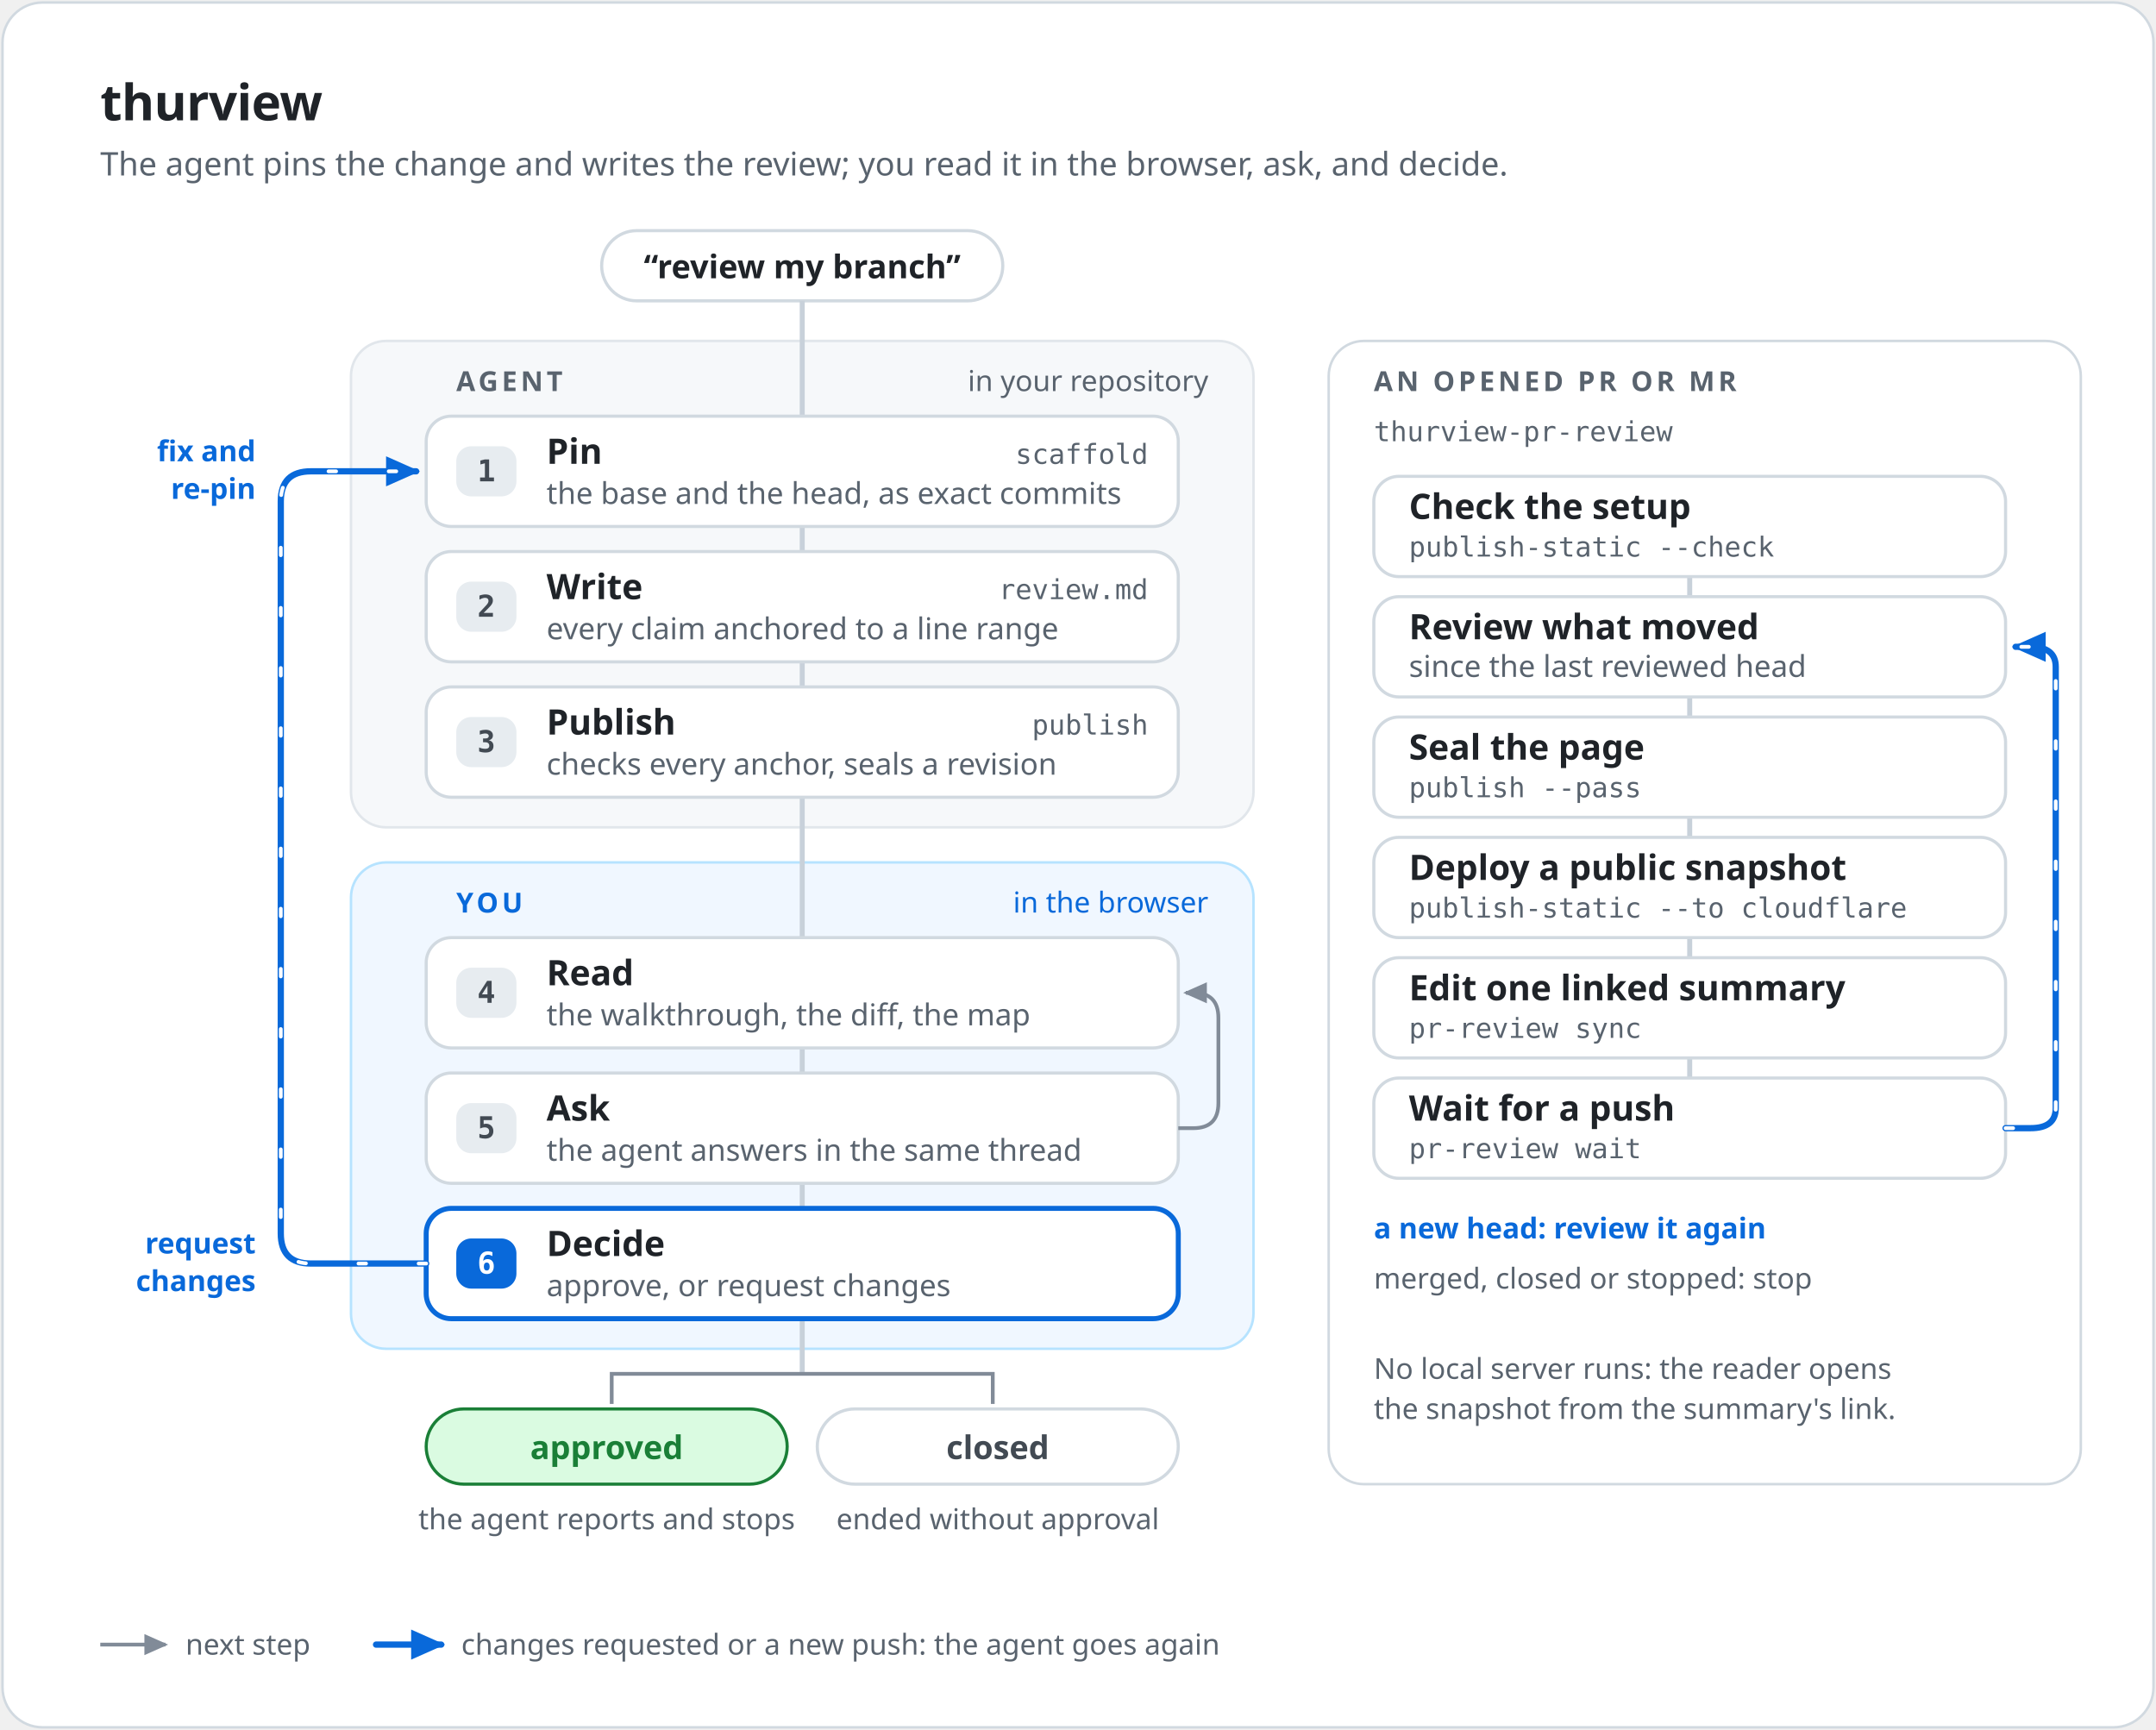
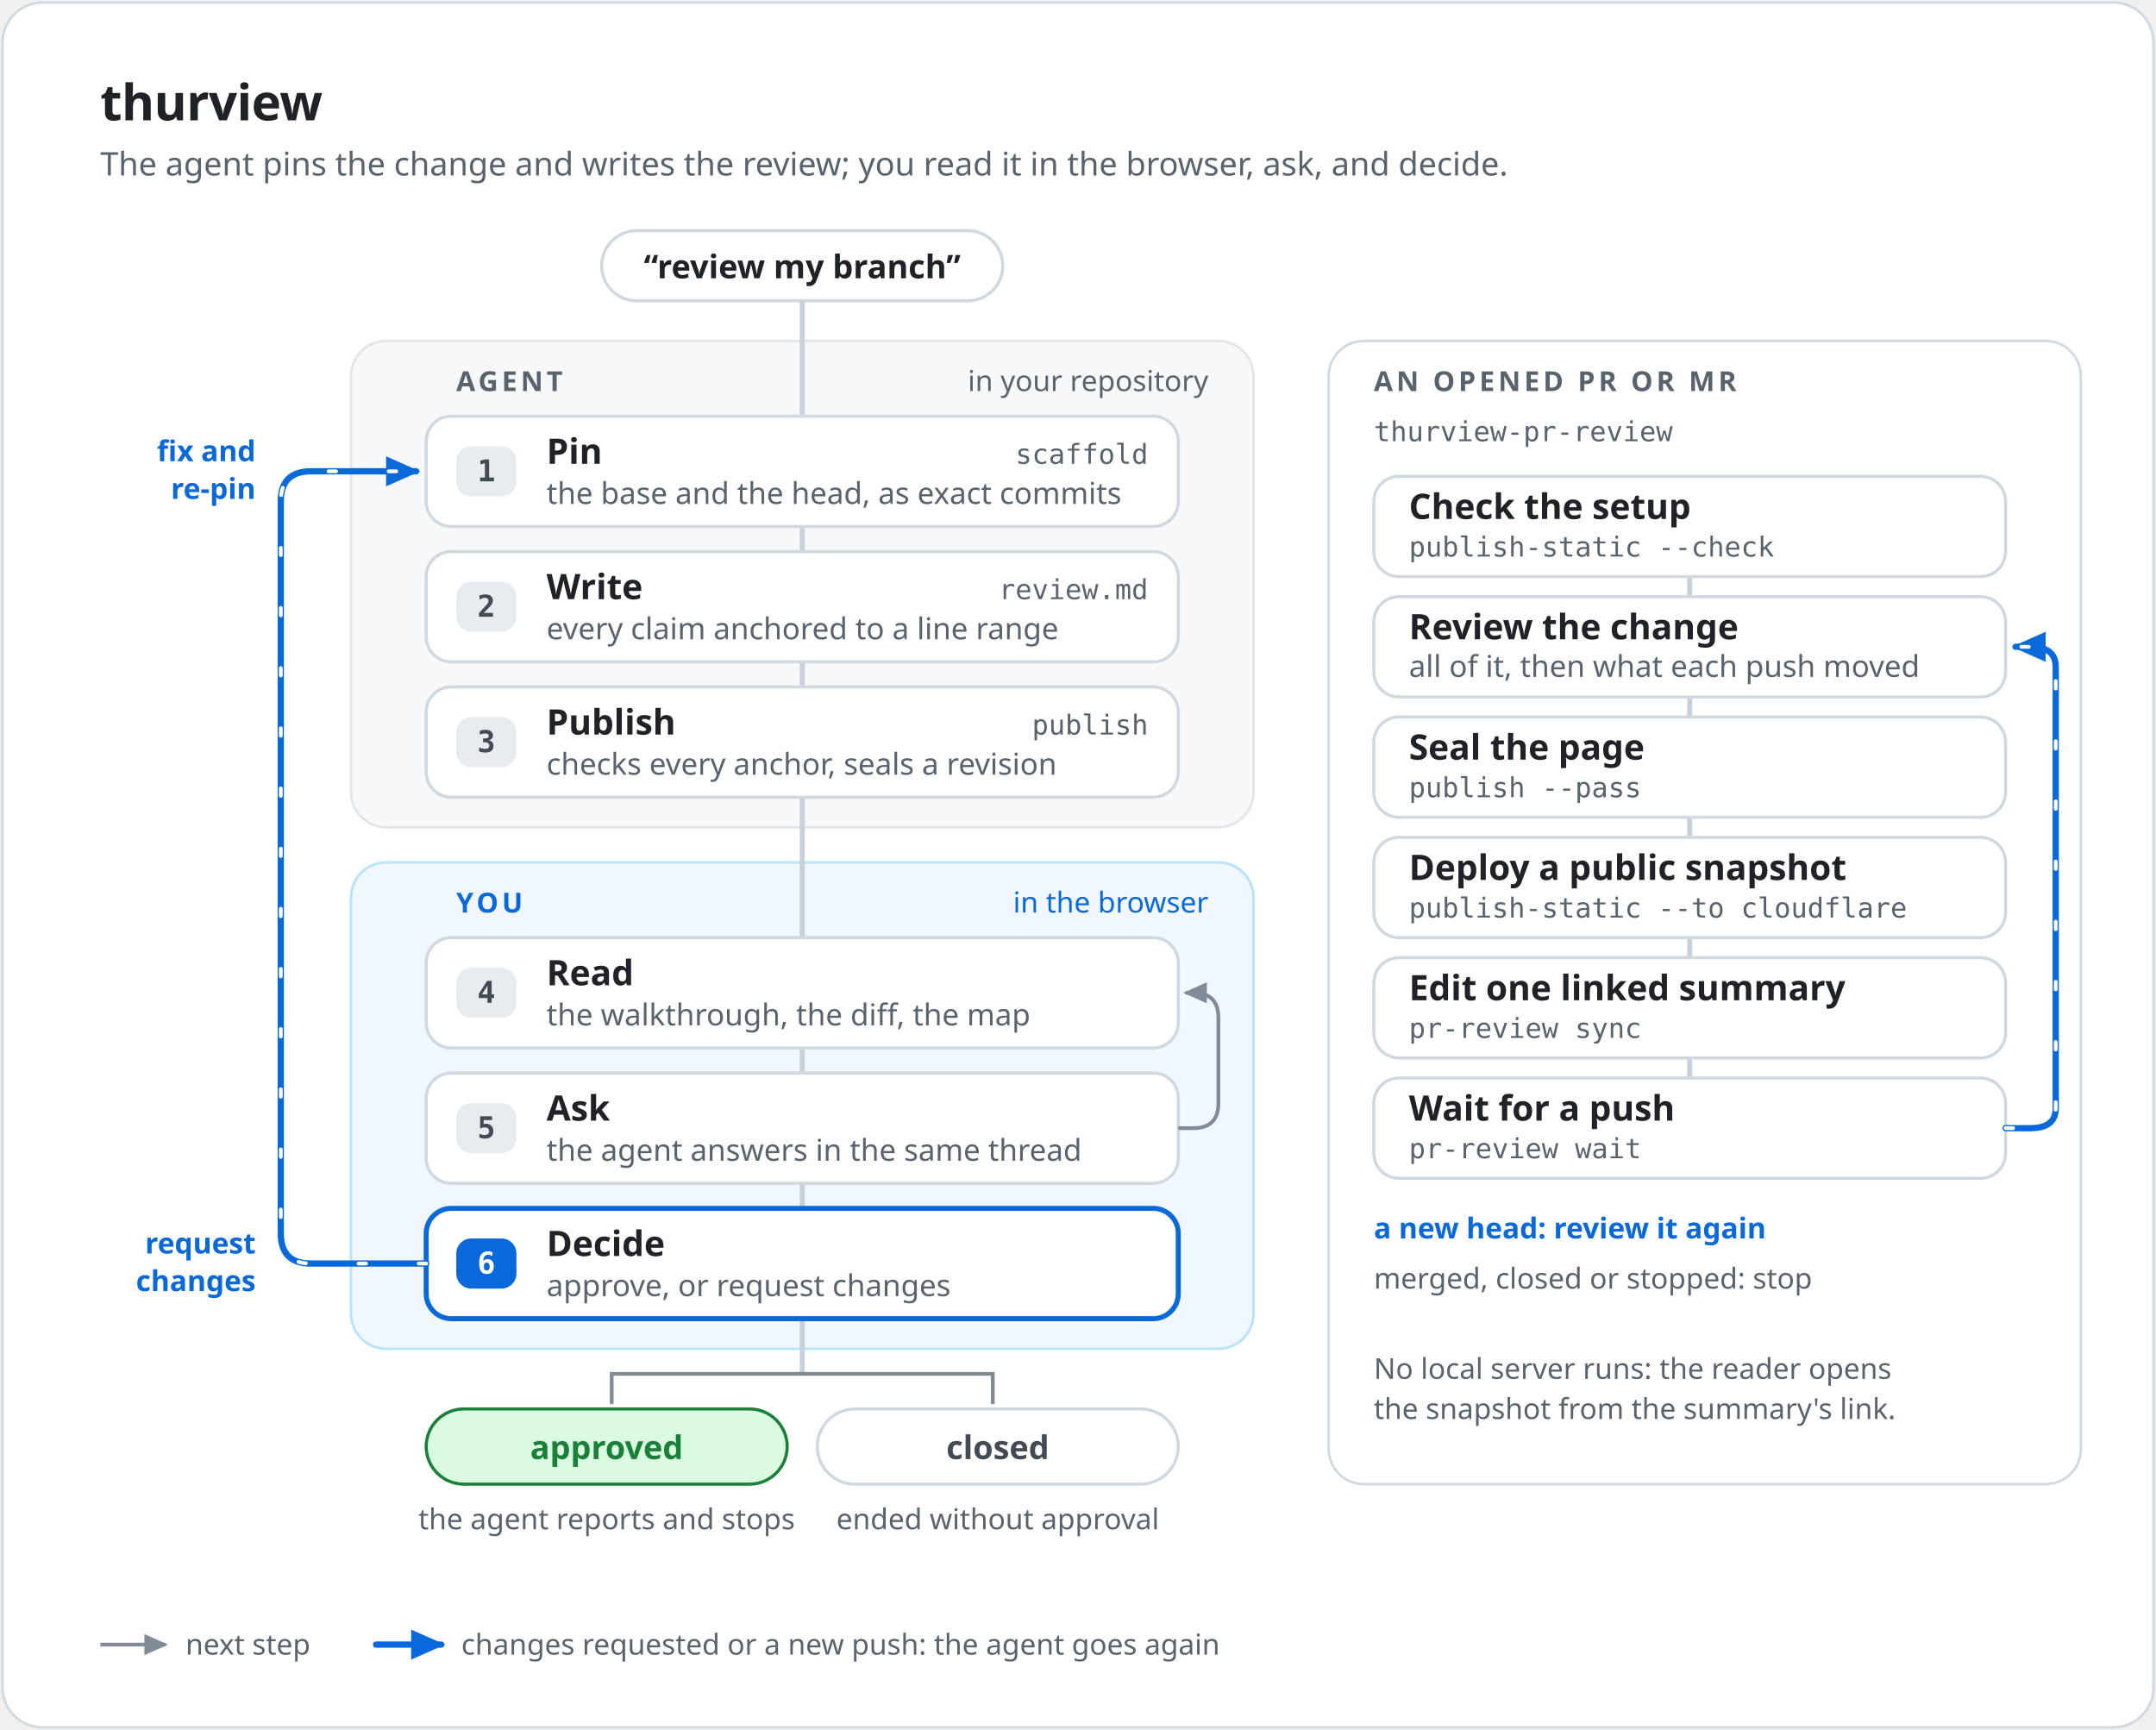
<svg xmlns="http://www.w3.org/2000/svg" viewBox="0 0 860 690" width="860" height="690" role="img" aria-labelledby="title desc">
  <style>
    .bg { fill: #ffffff; stroke: #d1d9e0; }
    .stage { fill: #f6f8fa; stroke: #e1e6eb; }
    .stage-key { fill: #f0f7ff; stroke: #b6e3ff; }
    .card { fill: #ffffff; stroke: #d1d9e0; stroke-width: 1.25; }
    .card-key { fill: #ffffff; stroke: #0969da; stroke-width: 2; }
    .side { fill: #ffffff; stroke: #d1d9e0; }
    .pill { fill: #ffffff; stroke: #d1d9e0; stroke-width: 1.25; }
    .pass { fill: #dafbe1; stroke: #1a7f37; stroke-width: 1.25; }
    .chip { fill: #e7ecf0; }
    .chip-key { fill: #0969da; }
    .spine { fill: none; stroke: #c8d1da; stroke-width: 2; }
    .flow { fill: none; stroke: #818b98; stroke-width: 1.5; }
    .loop { fill: none; stroke: #0969da; stroke-width: 2.5; stroke-linecap: round; stroke-linejoin: round; }
    .motion { fill: none; stroke: #ffffff; stroke-width: 1.5; stroke-linecap: round; stroke-dasharray: 3 21; animation: process-flow 12s linear infinite; }
    .token { fill: #0969da; opacity: 0; offset-path: path("M240 106 H166 Q158 106 158 114 V496 Q158 504 150 504 H124 Q112 504 112 492 V200 Q112 188 124 188 H150 Q158 188 158 196 V569 Q158 577 166 577 H170"); animation: process-token 12s linear infinite; }
    .halo { fill: #0969da; opacity: 0.18; }
    .head-flow { fill: #818b98; }
    .head-loop { fill: #0969da; }
    text { font-family: -apple-system, BlinkMacSystemFont, "Segoe UI", "Noto Sans", Helvetica, Arial, sans-serif; fill: #1f2328; }
    .h1 { font-size: 20px; font-weight: 700; letter-spacing: -0.2px; }
    .lede { font-size: 13px; fill: #59636e; }
    .num { font-family: ui-monospace, SFMono-Regular, "SF Mono", Menlo, Consolas, monospace; font-size: 12px; font-weight: 700; fill: #424a53; text-anchor: middle; }
    .num-key { fill: #ffffff; }
    .cmd { font-family: ui-monospace, SFMono-Regular, "SF Mono", Menlo, Consolas, monospace; font-size: 11px; fill: #59636e; }
    .name { font-size: 14px; font-weight: 600; }
    .sub { font-size: 12px; fill: #59636e; }
    .eyebrow { font-size: 11px; font-weight: 700; letter-spacing: 1.4px; fill: #59636e; }
    .eyebrow-key { fill: #0969da; }
    .note { font-size: 11.5px; fill: #0969da; }
    .group { font-size: 13px; font-weight: 700; }
    .label { font-size: 11.5px; font-weight: 600; fill: #0969da; }
    .muted { font-size: 11.5px; fill: #59636e; }
    .out-pass { font-size: 13px; font-weight: 600; fill: #1a7f37; text-anchor: middle; }
    .out-end { font-size: 13px; font-weight: 600; fill: #424a53; text-anchor: middle; }
    .start { font-size: 13px; font-weight: 600; text-anchor: middle; }
    @keyframes process-flow { to { stroke-dashoffset: -288; } }
    @keyframes process-token {
      0% { offset-distance: 0%; opacity: 0; }
      4% { opacity: 1; }
      96% { opacity: 1; }
      100% { offset-distance: 100%; opacity: 0; }
    }
    @media (prefers-color-scheme: dark) {
      .bg { fill: #0d1117; stroke: #3d444d; }
      .stage { fill: #151b23; stroke: #262c36; }
      .stage-key { fill: #0b1d33; stroke: #1f4b7f; }
      .card { fill: #0d1117; stroke: #3d444d; }
      .card-key { fill: #0d1117; stroke: #4493f8; }
      .side { fill: #0d1117; stroke: #3d444d; }
      .pill { fill: #0d1117; stroke: #3d444d; }
      .pass { fill: #0f2d1a; stroke: #3fb950; }
      .chip { fill: #262c36; }
      .chip-key { fill: #4493f8; }
      .spine { stroke: #3d444d; }
      .flow { stroke: #9198a1; }
      .loop { stroke: #4493f8; }
      .motion { stroke: #0d1117; }
      .token, .halo { fill: #4493f8; }
      .head-flow { fill: #9198a1; }
      .head-loop { fill: #4493f8; }
      text { fill: #f0f6fc; }
      .lede, .sub, .eyebrow, .muted, .cmd { fill: #9198a1; }
      .num { fill: #d1d9e0; }
      .num-key { fill: #0d1117; }
      .eyebrow-key, .note, .label { fill: #4493f8; }
      .out-pass { fill: #3fb950; }
      .out-end { fill: #d1d9e0; }
    }
    @media (prefers-reduced-motion: reduce) {
      .motion { animation: none; stroke-dashoffset: 0; opacity: 0; }
      .token { animation: none; opacity: 0; }
    }
  </style>
  <defs>
    <marker id="a-flow" viewBox="0 0 10 10" refX="8" refY="5" markerWidth="7" markerHeight="7" orient="auto-start-reverse">
      <path class="head-flow" d="M0 1 L9 5 L0 9 z" />
    </marker>
    <marker id="a-loop" viewBox="0 0 10 10" refX="8" refY="5" markerWidth="6" markerHeight="6" orient="auto-start-reverse">
      <path class="head-loop" d="M0 1 L9 5 L0 9 z" />
    </marker>
  </defs>
  <rect class="bg" x="1" y="1" width="858" height="688" rx="16" />
  <text class="h1" x="40" y="48">thurview</text>
  <text class="lede" x="40" y="70">The agent pins the change and writes the review; you read it in the browser, ask, and decide.</text>
  <rect class="stage" x="140" y="136" width="360" height="194" rx="14" />
  <text class="eyebrow" x="182" y="156">AGENT</text>
  <text class="muted" x="482" y="156" text-anchor="end">in your repository</text>
  <rect class="stage stage-key" x="140" y="344" width="360" height="194" rx="14" />
  <text class="eyebrow eyebrow-key" x="182" y="364">YOU</text>
  <text class="note" x="482" y="364" text-anchor="end">in the browser</text>
  <rect class="pill" x="240" y="92" width="160" height="28" rx="14" />
  <text class="start" x="320" y="111">“review my branch”</text>
  <path class="spine" d="M320 120 V548" />
  <rect class="card" x="170" y="166" width="300" height="44" rx="10" />
  <rect class="chip" x="182" y="178" width="24" height="20" rx="6" />
  <text class="num" x="194" y="192">1</text>
  <text class="name" x="218" y="185">Pin</text>
  <text class="cmd" x="458" y="185" text-anchor="end">scaffold</text>
  <text class="sub" x="218" y="201">the base and the head, as exact commits</text>
  <rect class="card" x="170" y="220" width="300" height="44" rx="10" />
  <rect class="chip" x="182" y="232" width="24" height="20" rx="6" />
  <text class="num" x="194" y="246">2</text>
  <text class="name" x="218" y="239">Write</text>
  <text class="cmd" x="458" y="239" text-anchor="end">review.md</text>
  <text class="sub" x="218" y="255">every claim anchored to a line range</text>
  <rect class="card" x="170" y="274" width="300" height="44" rx="10" />
  <rect class="chip" x="182" y="286" width="24" height="20" rx="6" />
  <text class="num" x="194" y="300">3</text>
  <text class="name" x="218" y="293">Publish</text>
  <text class="cmd" x="458" y="293" text-anchor="end">publish</text>
  <text class="sub" x="218" y="309">checks every anchor, seals a revision</text>
  <rect class="card" x="170" y="374" width="300" height="44" rx="10" />
  <rect class="chip" x="182" y="386" width="24" height="20" rx="6" />
  <text class="num" x="194" y="400">4</text>
  <text class="name" x="218" y="393">Read</text>
  <text class="sub" x="218" y="409">the walkthrough, the diff, the map</text>
  <rect class="card" x="170" y="428" width="300" height="44" rx="10" />
  <rect class="chip" x="182" y="440" width="24" height="20" rx="6" />
  <text class="num" x="194" y="454">5</text>
  <text class="name" x="218" y="447">Ask</text>
  <text class="sub" x="218" y="463">the agent answers in the same thread</text>
  <rect class="card-key" x="170" y="482" width="300" height="44" rx="10" />
  <rect class="chip-key" x="182" y="494" width="24" height="20" rx="6" />
  <text class="num num-key" x="194" y="508">6</text>
  <text class="name" x="218" y="501">Decide</text>
  <text class="sub" x="218" y="517">approve, or request changes</text>
  <path class="flow" d="M470 450 H476 Q486 450 486 440 V406 Q486 396 476 396 H473" marker-end="url(#a-flow)" />
  <path class="flow" d="M320 548 H244 V560 M320 548 H396 V560" />
  <rect class="pass" x="170" y="562" width="144" height="30" rx="15" />
  <text class="out-pass" x="242" y="582">approved</text>
  <rect class="pill" x="326" y="562" width="144" height="30" rx="15" />
  <text class="out-end" x="398" y="582">closed</text>
  <text class="muted" x="242" y="610" text-anchor="middle">the agent reports and stops</text>
  <text class="muted" x="398" y="610" text-anchor="middle">ended without approval</text>
  <path class="loop" d="M170 504 H124 Q112 504 112 492 V200 Q112 188 124 188 H166" marker-end="url(#a-loop)" />
  <path class="motion" d="M170 504 H124 Q112 504 112 492 V200 Q112 188 124 188 H162" />
  <text class="label" x="102" y="500" text-anchor="end">request</text>
  <text class="label" x="102" y="515" text-anchor="end">changes</text>
  <text class="label" x="102" y="184" text-anchor="end">fix and</text>
  <text class="label" x="102" y="199" text-anchor="end">re-pin</text>
  <rect class="side" x="530" y="136" width="300" height="456" rx="14" />
  <text class="eyebrow" x="548" y="156">AN OPENED PR OR MR</text>
  <text class="cmd" x="548" y="176">thurview-pr-review</text>
  <path class="spine" d="M674 210 V450" />
  <rect class="card" x="548" y="190" width="252" height="40" rx="10" />
  <text class="name" x="562" y="207">Check the setup</text>
  <text class="cmd" x="562" y="222">publish-static --check</text>
  <rect class="card" x="548" y="238" width="252" height="40" rx="10" />
-   <text class="name" x="562" y="255">Review what moved</text>
-   <text class="sub" x="562" y="270">since the last reviewed head</text>
+   <text class="name" x="562" y="255">Review the change</text>
+   <text class="sub" x="562" y="270">all of it, then what each push moved</text>
  <rect class="card" x="548" y="286" width="252" height="40" rx="10" />
  <text class="name" x="562" y="303">Seal the page</text>
  <text class="cmd" x="562" y="318">publish --pass</text>
  <rect class="card" x="548" y="334" width="252" height="40" rx="10" />
  <text class="name" x="562" y="351">Deploy a public snapshot</text>
  <text class="cmd" x="562" y="366">publish-static --to cloudflare</text>
  <rect class="card" x="548" y="382" width="252" height="40" rx="10" />
  <text class="name" x="562" y="399">Edit one linked summary</text>
  <text class="cmd" x="562" y="414">pr-review sync</text>
  <rect class="card" x="548" y="430" width="252" height="40" rx="10" />
  <text class="name" x="562" y="447">Wait for a push</text>
  <text class="cmd" x="562" y="462">pr-review wait</text>
  <path class="loop" d="M800 450 H810 Q820 450 820 442 V266 Q820 258 810 258 H804" marker-end="url(#a-loop)" />
  <path class="motion" d="M800 450 H810 Q820 450 820 442 V266 Q820 258 810 258 H806" />
  <text class="label" x="548" y="494">a new head: review it again</text>
  <text class="muted" x="548" y="514">merged, closed or stopped: stop</text>
  <text class="muted" x="548" y="550">No local server runs: the reader opens</text>
  <text class="muted" x="548" y="566">the snapshot from the summary's link.</text>
  <g class="token">
    <circle class="halo" r="9" />
    <circle r="4.5" />
  </g>
  <g transform="translate(40 656)">
    <path class="flow" d="M0 0 H26" marker-end="url(#a-flow)" />
    <text class="muted" x="34" y="4">next step</text>
    <path class="loop" d="M110 0 H136" marker-end="url(#a-loop)" />
    <text class="muted" x="144" y="4">changes requested or a new push: the agent goes again</text>
  </g>
</svg>
